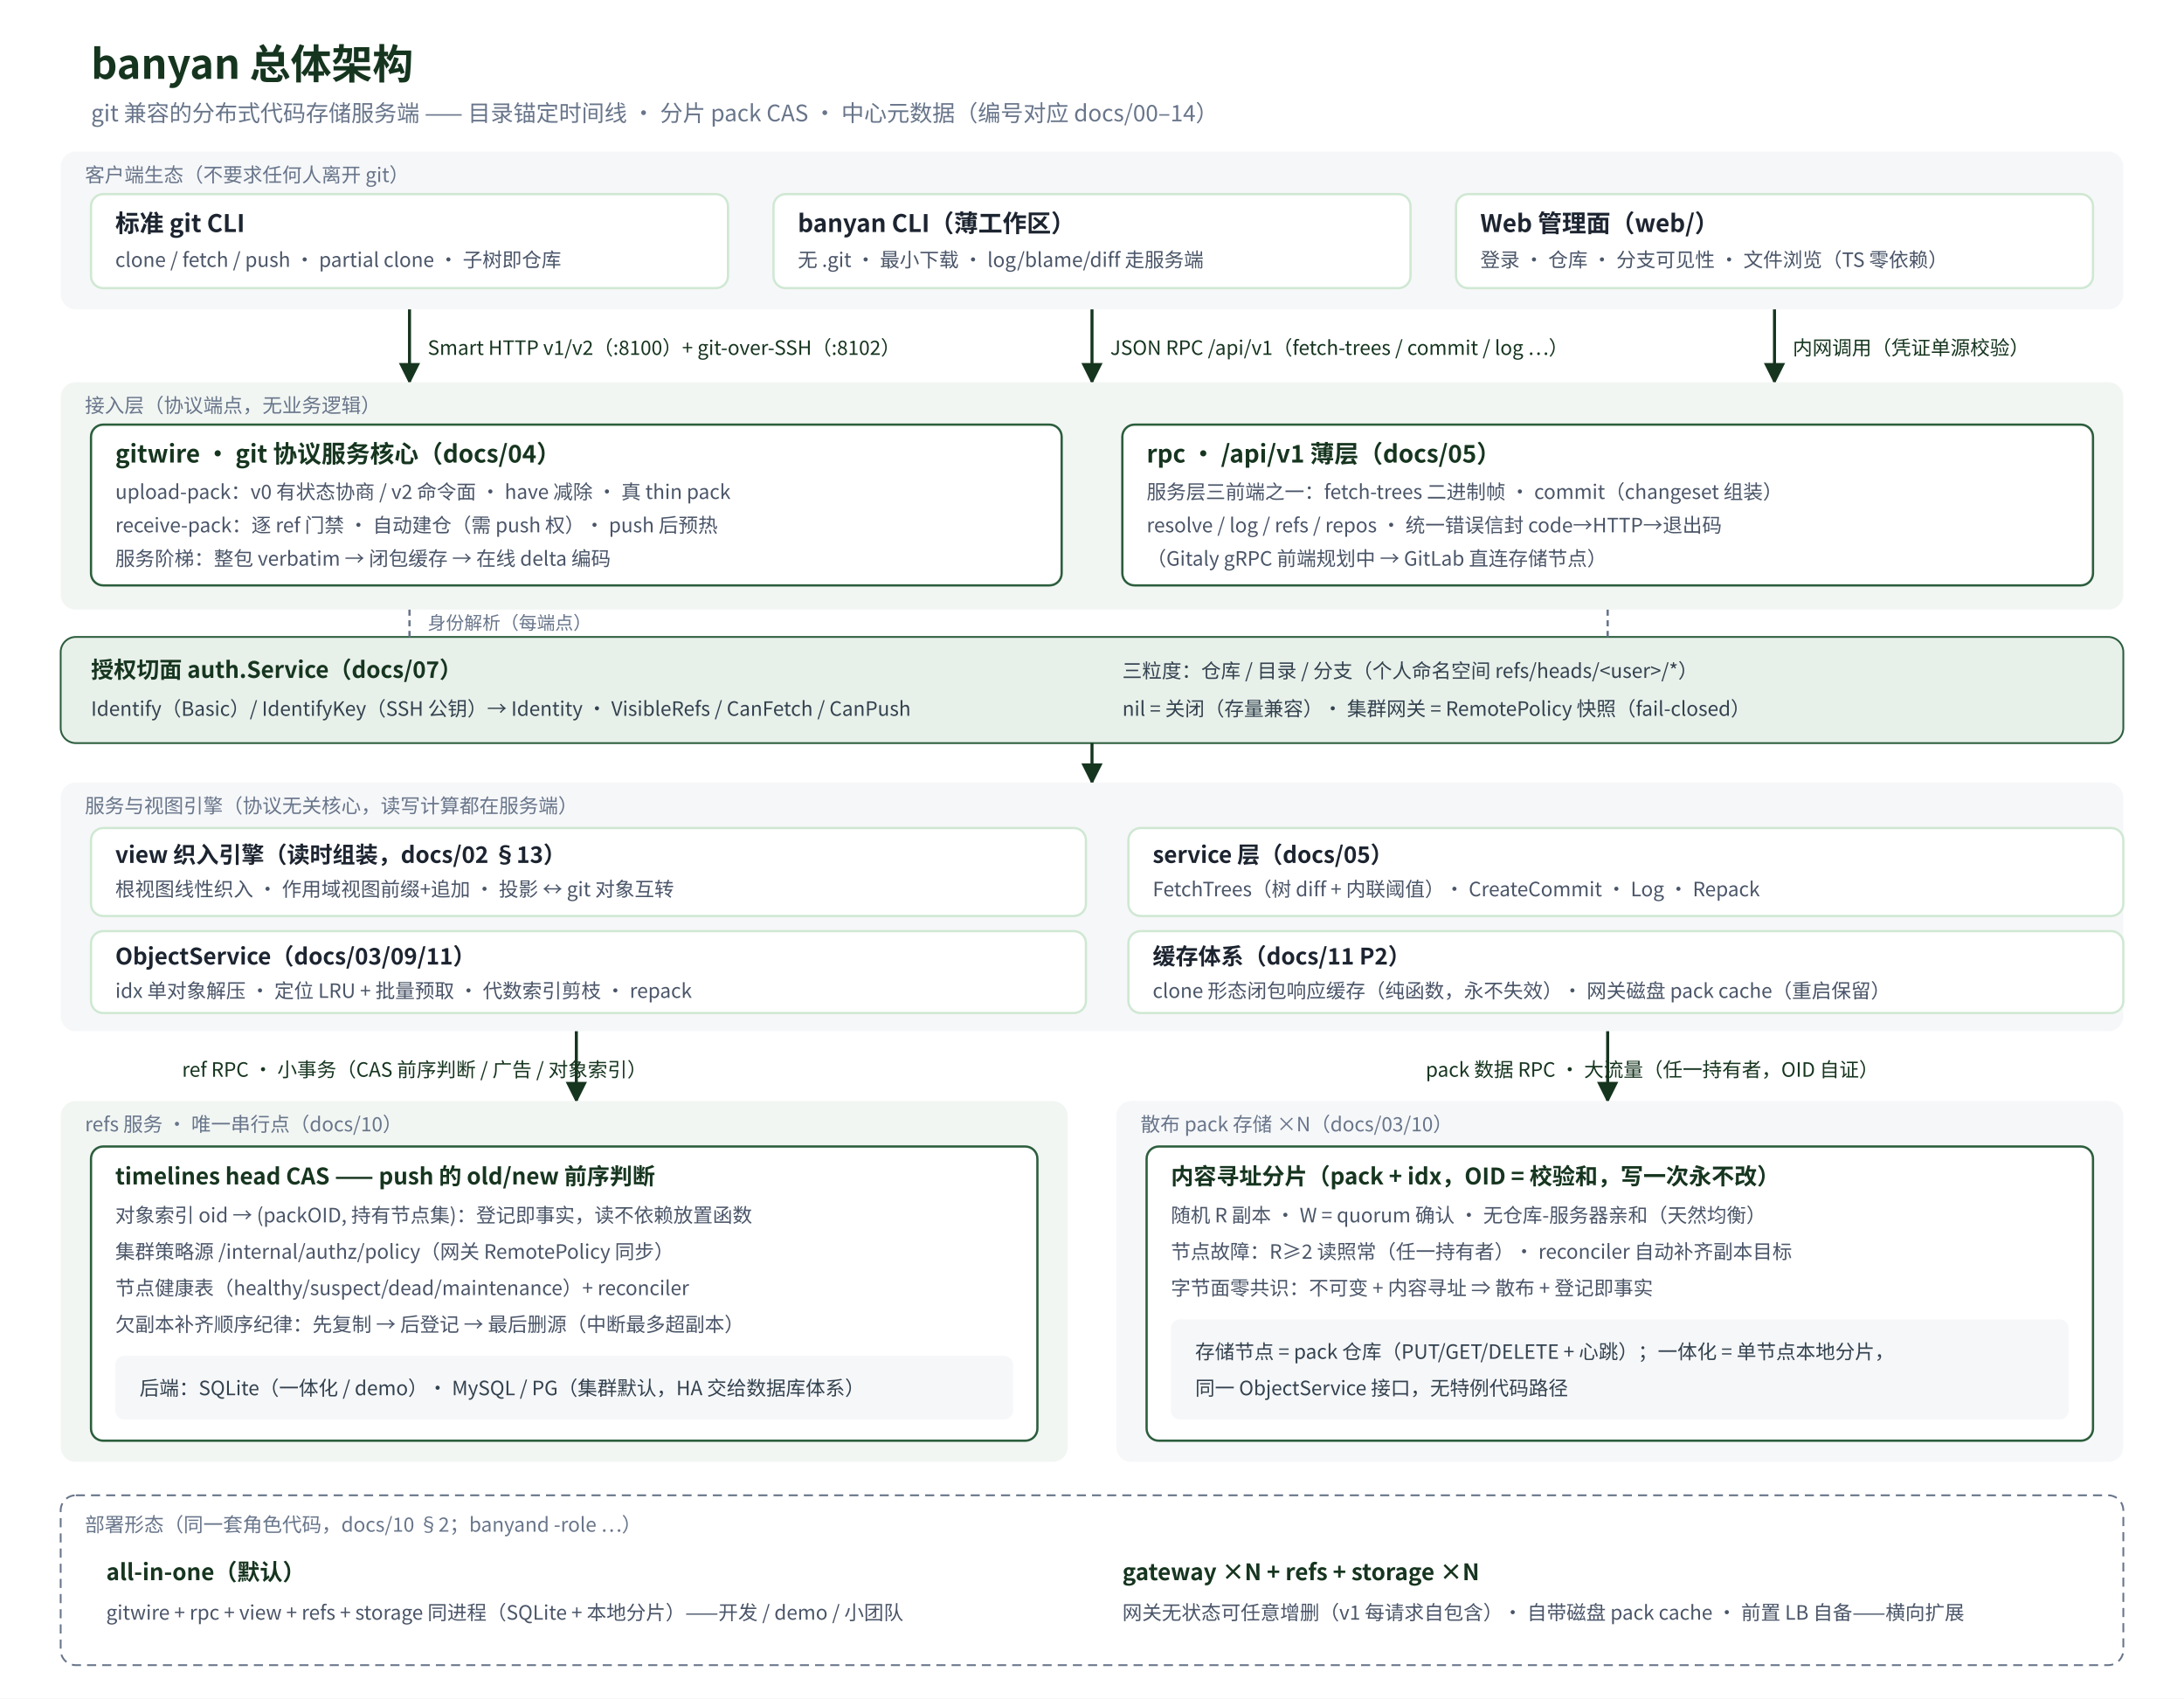
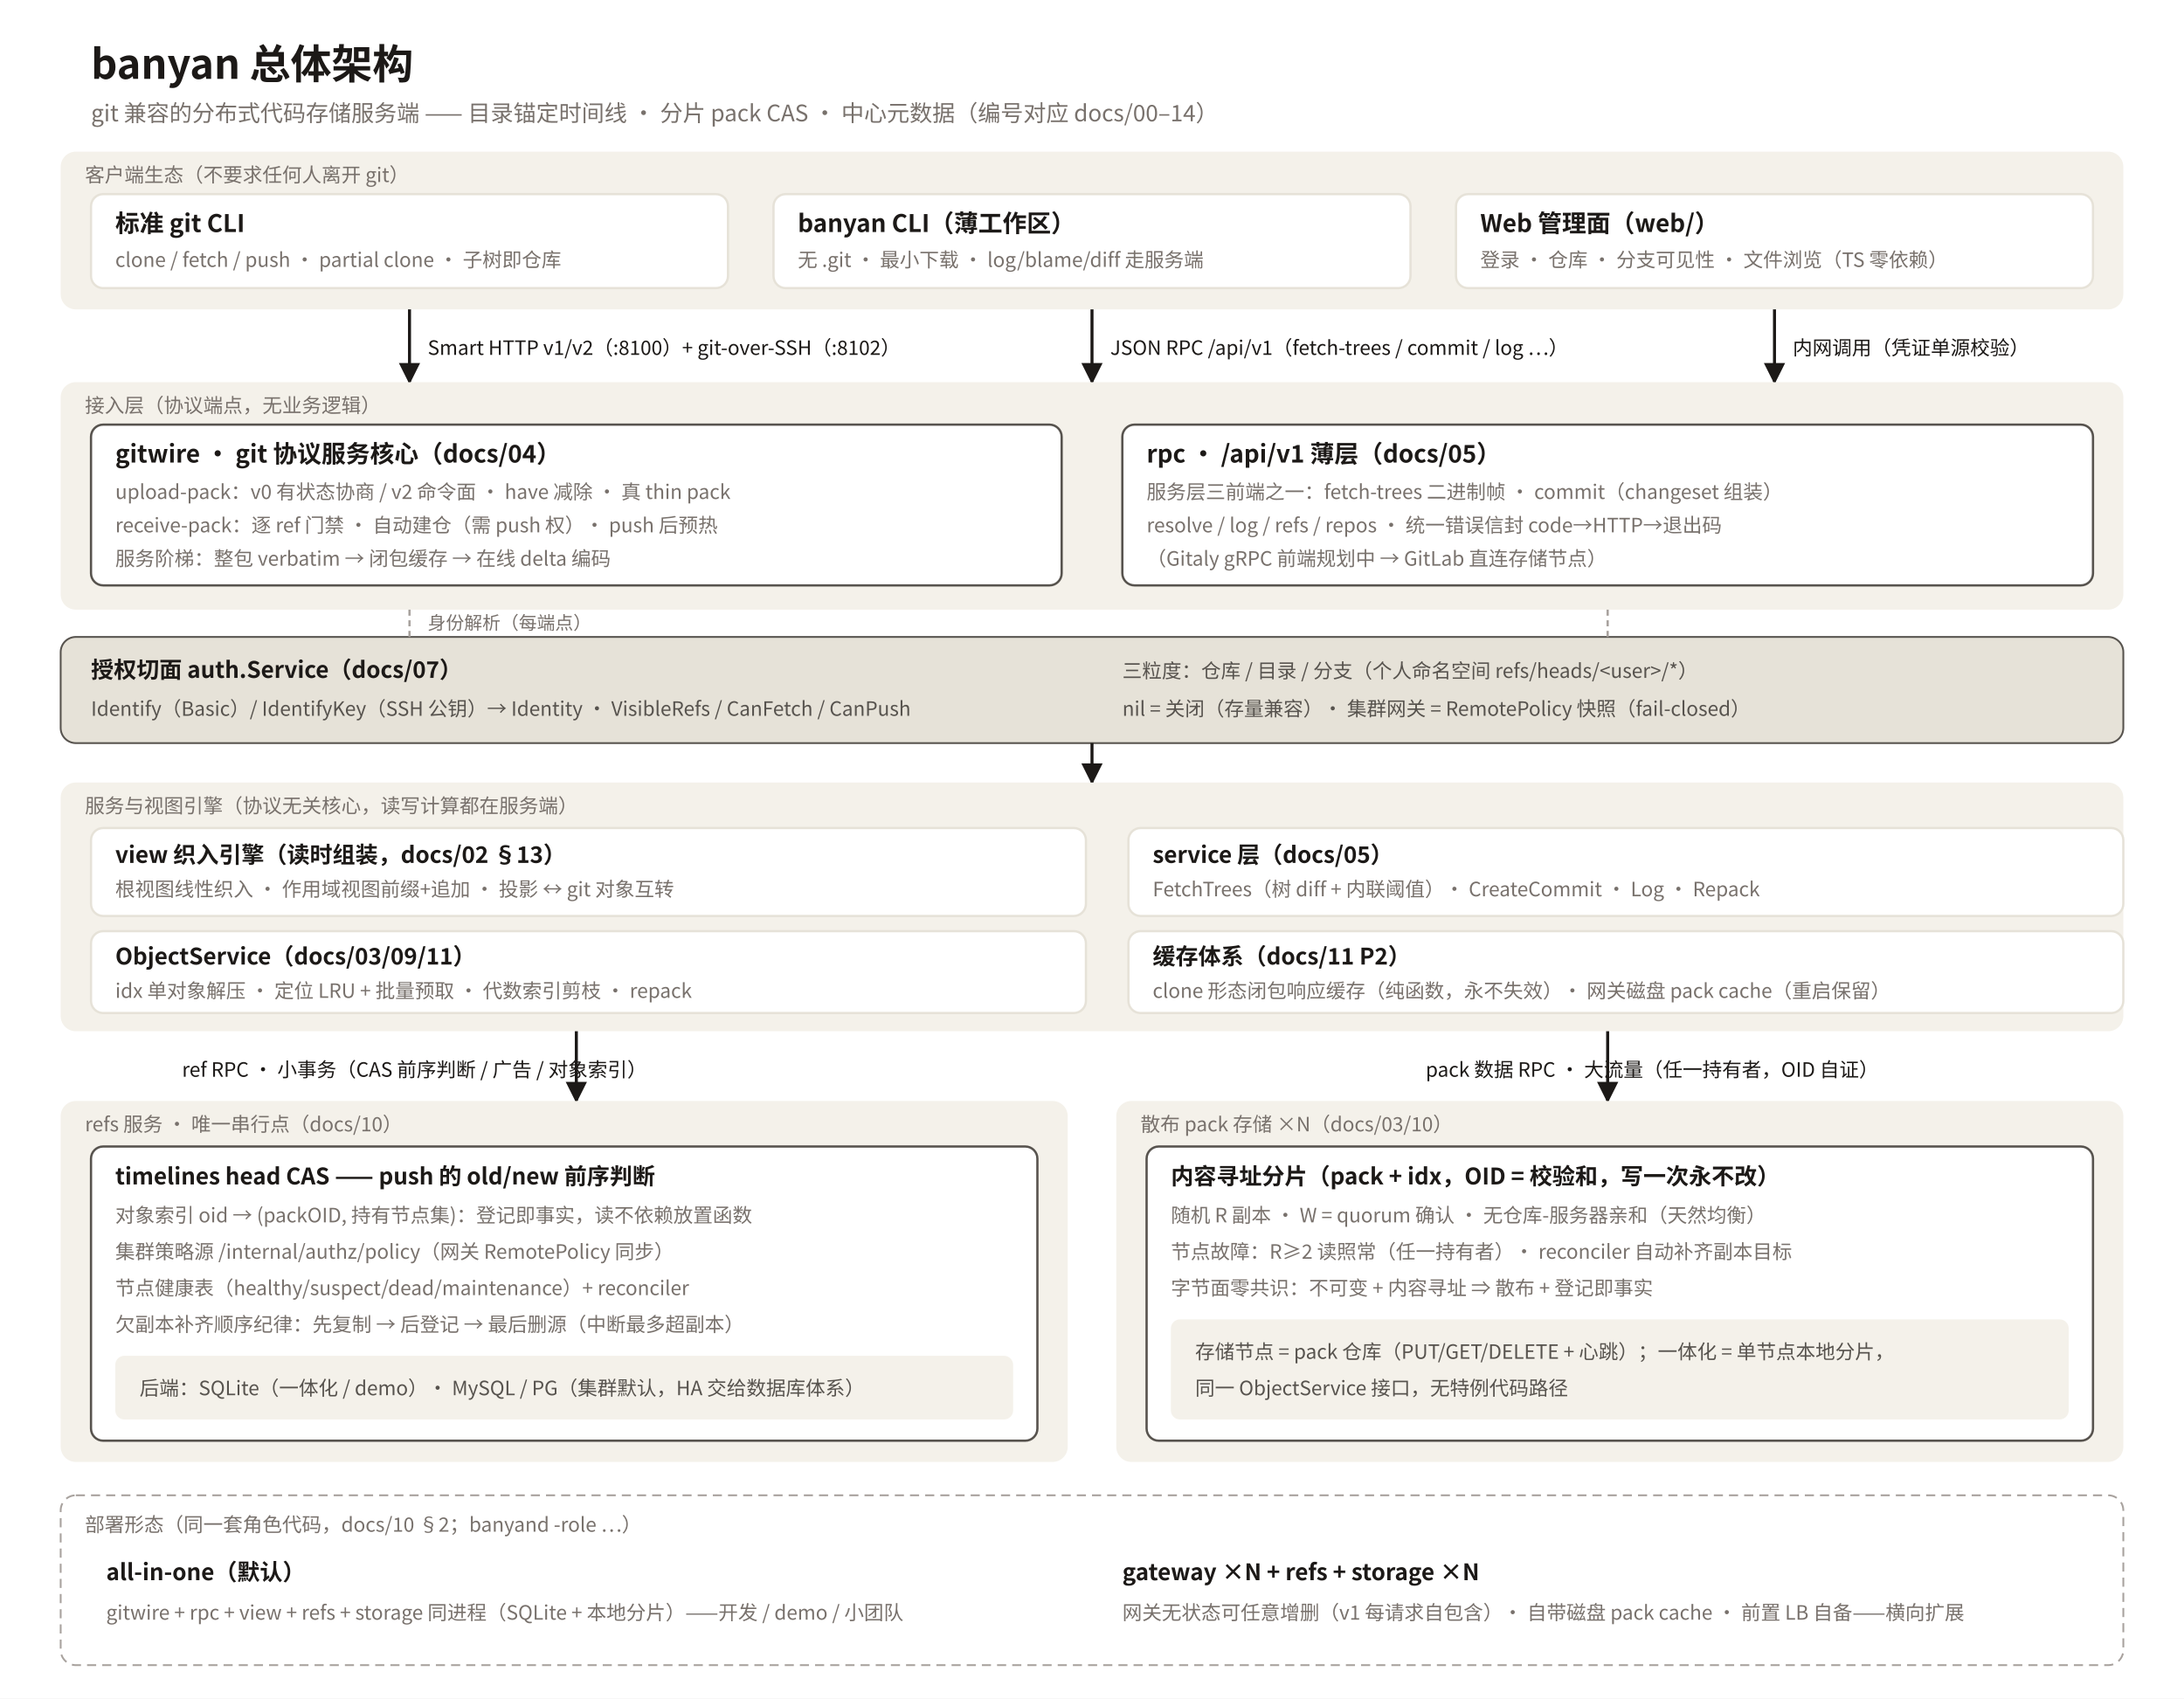
<svg xmlns="http://www.w3.org/2000/svg" width="1440" height="1120" viewBox="0 0 1440 1120" font-family="'Microsoft YaHei','Noto Sans CJK SC','PingFang SC',sans-serif">
  <defs>
    <marker id="ar" viewBox="0 0 10 10" refX="9" refY="5" markerWidth="7" markerHeight="7" orient="auto-start-reverse">
-       <path d="M0,0 L10,5 L0,10 z" fill="#16351f" />
+       <path d="M0,0 L10,5 L0,10 z" fill="#1c1917" />
    </marker>
    <marker id="ar2" viewBox="0 0 10 10" refX="9" refY="5" markerWidth="7" markerHeight="7" orient="auto-start-reverse">
-       <path d="M0,0 L10,5 L0,10 z" fill="#68758a" />
+       <path d="M0,0 L10,5 L0,10 z" fill="#78716c" />
    </marker>
  </defs>
  <rect width="1440" height="1120" fill="#ffffff" />
-   <text x="60" y="52" font-size="27" font-weight="700" fill="#16351f">banyan 总体架构</text>
-   <text x="60" y="80" font-size="15" fill="#68758a">git 兼容的分布式代码存储服务端 —— 目录锚定时间线 · 分片 pack CAS · 中心元数据（编号对应 docs/00–14）</text>
-   <rect x="40" y="100" width="1360" height="104" rx="10" fill="#f6f7f9" />
-   <text x="56" y="120" font-size="13" fill="#68758a">客户端生态（不要求任何人离开 git）</text>
+   <text x="60" y="52" font-size="27" font-weight="700" fill="#1c1917">banyan 总体架构</text>
+   <text x="60" y="80" font-size="15" fill="#78716c">git 兼容的分布式代码存储服务端 —— 目录锚定时间线 · 分片 pack CAS · 中心元数据（编号对应 docs/00–14）</text>
+   <rect x="40" y="100" width="1360" height="104" rx="10" fill="#f4f1ea" />
+   <text x="56" y="120" font-size="13" fill="#78716c">客户端生态（不要求任何人离开 git）</text>
  <g>
-     <rect x="60" y="128" width="420" height="62" rx="8" fill="#ffffff" stroke="#cfe8d2" stroke-width="1.5" />
-     <text x="76" y="153" font-size="16" font-weight="600" fill="#1c2430">标准 git CLI</text>
-     <text x="76" y="176" font-size="13" fill="#4a5568">clone / fetch / push · partial clone · 子树即仓库</text>
-     <rect x="510" y="128" width="420" height="62" rx="8" fill="#ffffff" stroke="#cfe8d2" stroke-width="1.5" />
-     <text x="526" y="153" font-size="16" font-weight="600" fill="#1c2430">banyan CLI（薄工作区）</text>
-     <text x="526" y="176" font-size="13" fill="#4a5568">无 .git · 最小下载 · log/blame/diff 走服务端</text>
-     <rect x="960" y="128" width="420" height="62" rx="8" fill="#ffffff" stroke="#cfe8d2" stroke-width="1.5" />
-     <text x="976" y="153" font-size="16" font-weight="600" fill="#1c2430">Web 管理面（web/）</text>
-     <text x="976" y="176" font-size="13" fill="#4a5568">登录 · 仓库 · 分支可见性 · 文件浏览（TS 零依赖）</text>
+     <rect x="60" y="128" width="420" height="62" rx="8" fill="#ffffff" stroke="#e6e2d8" stroke-width="1.5" />
+     <text x="76" y="153" font-size="16" font-weight="600" fill="#1c1917">标准 git CLI</text>
+     <text x="76" y="176" font-size="13" fill="#78716c">clone / fetch / push · partial clone · 子树即仓库</text>
+     <rect x="510" y="128" width="420" height="62" rx="8" fill="#ffffff" stroke="#e6e2d8" stroke-width="1.5" />
+     <text x="526" y="153" font-size="16" font-weight="600" fill="#1c1917">banyan CLI（薄工作区）</text>
+     <text x="526" y="176" font-size="13" fill="#78716c">无 .git · 最小下载 · log/blame/diff 走服务端</text>
+     <rect x="960" y="128" width="420" height="62" rx="8" fill="#ffffff" stroke="#e6e2d8" stroke-width="1.5" />
+     <text x="976" y="153" font-size="16" font-weight="600" fill="#1c1917">Web 管理面（web/）</text>
+     <text x="976" y="176" font-size="13" fill="#78716c">登录 · 仓库 · 分支可见性 · 文件浏览（TS 零依赖）</text>
  </g>
-   <line x1="270" y1="204" x2="270" y2="252" stroke="#16351f" stroke-width="2" marker-end="url(#ar)" />
-   <text x="282" y="234" font-size="13" fill="#16351f">Smart HTTP v1/v2（:8100）+ git-over-SSH（:8102）</text>
-   <line x1="720" y1="204" x2="720" y2="252" stroke="#16351f" stroke-width="2" marker-end="url(#ar)" />
-   <text x="732" y="234" font-size="13" fill="#16351f">JSON RPC /api/v1（fetch-trees / commit / log …）</text>
-   <line x1="1170" y1="204" x2="1170" y2="252" stroke="#16351f" stroke-width="2" marker-end="url(#ar)" />
-   <text x="1182" y="234" font-size="13" fill="#16351f">内网调用（凭证单源校验）</text>
-   <rect x="40" y="252" width="1360" height="150" rx="10" fill="#f2f6f3" />
-   <text x="56" y="272" font-size="13" fill="#68758a">接入层（协议端点，无业务逻辑）</text>
+   <line x1="270" y1="204" x2="270" y2="252" stroke="#1c1917" stroke-width="2" marker-end="url(#ar)" />
+   <text x="282" y="234" font-size="13" fill="#1c1917">Smart HTTP v1/v2（:8100）+ git-over-SSH（:8102）</text>
+   <line x1="720" y1="204" x2="720" y2="252" stroke="#1c1917" stroke-width="2" marker-end="url(#ar)" />
+   <text x="732" y="234" font-size="13" fill="#1c1917">JSON RPC /api/v1（fetch-trees / commit / log …）</text>
+   <line x1="1170" y1="204" x2="1170" y2="252" stroke="#1c1917" stroke-width="2" marker-end="url(#ar)" />
+   <text x="1182" y="234" font-size="13" fill="#1c1917">内网调用（凭证单源校验）</text>
+   <rect x="40" y="252" width="1360" height="150" rx="10" fill="#f4f1ea" />
+   <text x="56" y="272" font-size="13" fill="#78716c">接入层（协议端点，无业务逻辑）</text>
  <g>
-     <rect x="60" y="280" width="640" height="106" rx="8" fill="#ffffff" stroke="#2c5e3d" stroke-width="1.5" />
-     <text x="76" y="305" font-size="16" font-weight="600" fill="#16351f">gitwire · git 协议服务核心（docs/04）</text>
-     <text x="76" y="329" font-size="13" fill="#4a5568">upload-pack：v0 有状态协商 / v2 命令面 · have 减除 · 真 thin pack</text>
-     <text x="76" y="351" font-size="13" fill="#4a5568">receive-pack：逐 ref 门禁 · 自动建仓（需 push 权）· push 后预热</text>
-     <text x="76" y="373" font-size="13" fill="#4a5568">服务阶梯：整包 verbatim → 闭包缓存 → 在线 delta 编码</text>
-     <rect x="740" y="280" width="640" height="106" rx="8" fill="#ffffff" stroke="#2c5e3d" stroke-width="1.5" />
-     <text x="756" y="305" font-size="16" font-weight="600" fill="#16351f">rpc · /api/v1 薄层（docs/05）</text>
-     <text x="756" y="329" font-size="13" fill="#4a5568">服务层三前端之一：fetch-trees 二进制帧 · commit（changeset 组装）</text>
-     <text x="756" y="351" font-size="13" fill="#4a5568">resolve / log / refs / repos · 统一错误信封 code→HTTP→退出码</text>
-     <text x="756" y="373" font-size="13" fill="#4a5568">（Gitaly gRPC 前端规划中 → GitLab 直连存储节点）</text>
+     <rect x="60" y="280" width="640" height="106" rx="8" fill="#ffffff" stroke="#57534e" stroke-width="1.5" />
+     <text x="76" y="305" font-size="16" font-weight="600" fill="#1c1917">gitwire · git 协议服务核心（docs/04）</text>
+     <text x="76" y="329" font-size="13" fill="#78716c">upload-pack：v0 有状态协商 / v2 命令面 · have 减除 · 真 thin pack</text>
+     <text x="76" y="351" font-size="13" fill="#78716c">receive-pack：逐 ref 门禁 · 自动建仓（需 push 权）· push 后预热</text>
+     <text x="76" y="373" font-size="13" fill="#78716c">服务阶梯：整包 verbatim → 闭包缓存 → 在线 delta 编码</text>
+     <rect x="740" y="280" width="640" height="106" rx="8" fill="#ffffff" stroke="#57534e" stroke-width="1.5" />
+     <text x="756" y="305" font-size="16" font-weight="600" fill="#1c1917">rpc · /api/v1 薄层（docs/05）</text>
+     <text x="756" y="329" font-size="13" fill="#78716c">服务层三前端之一：fetch-trees 二进制帧 · commit（changeset 组装）</text>
+     <text x="756" y="351" font-size="13" fill="#78716c">resolve / log / refs / repos · 统一错误信封 code→HTTP→退出码</text>
+     <text x="756" y="373" font-size="13" fill="#78716c">（Gitaly gRPC 前端规划中 → GitLab 直连存储节点）</text>
  </g>
-   <rect x="40" y="420" width="1360" height="70" rx="10" fill="#e8f0ea" stroke="#2c5e3d" stroke-width="1.2" stroke-dasharray="none" />
-   <text x="60" y="447" font-size="15" font-weight="700" fill="#16351f">授权切面 auth.Service（docs/07）</text>
-   <text x="60" y="472" font-size="13" fill="#33424f">Identify（Basic）/ IdentifyKey（SSH 公钥）→ Identity · VisibleRefs / CanFetch / CanPush</text>
-   <text x="740" y="447" font-size="13" fill="#33424f">三粒度：仓库 / 目录 / 分支（个人命名空间 refs/heads/&lt;user&gt;/*）</text>
-   <text x="740" y="472" font-size="13" fill="#33424f">nil = 关闭（存量兼容）· 集群网关 = RemotePolicy 快照（fail-closed）</text>
-   <line x1="270" y1="402" x2="270" y2="420" stroke="#68758a" stroke-width="1.5" stroke-dasharray="4 3" />
-   <line x1="1060" y1="402" x2="1060" y2="420" stroke="#68758a" stroke-width="1.5" stroke-dasharray="4 3" />
-   <text x="282" y="415" font-size="12" fill="#68758a">身份解析（每端点）</text>
-   <line x1="720" y1="490" x2="720" y2="516" stroke="#16351f" stroke-width="2" marker-end="url(#ar)" />
-   <rect x="40" y="516" width="1360" height="164" rx="10" fill="#f6f7f9" />
-   <text x="56" y="536" font-size="13" fill="#68758a">服务与视图引擎（协议无关核心，读写计算都在服务端）</text>
+   <rect x="40" y="420" width="1360" height="70" rx="10" fill="#e6e2d8" stroke="#57534e" stroke-width="1.2" stroke-dasharray="none" />
+   <text x="60" y="447" font-size="15" font-weight="700" fill="#1c1917">授权切面 auth.Service（docs/07）</text>
+   <text x="60" y="472" font-size="13" fill="#57534e">Identify（Basic）/ IdentifyKey（SSH 公钥）→ Identity · VisibleRefs / CanFetch / CanPush</text>
+   <text x="740" y="447" font-size="13" fill="#57534e">三粒度：仓库 / 目录 / 分支（个人命名空间 refs/heads/&lt;user&gt;/*）</text>
+   <text x="740" y="472" font-size="13" fill="#57534e">nil = 关闭（存量兼容）· 集群网关 = RemotePolicy 快照（fail-closed）</text>
+   <line x1="270" y1="402" x2="270" y2="420" stroke="#a8a29e" stroke-width="1.5" stroke-dasharray="4 3" />
+   <line x1="1060" y1="402" x2="1060" y2="420" stroke="#a8a29e" stroke-width="1.5" stroke-dasharray="4 3" />
+   <text x="282" y="415" font-size="12" fill="#78716c">身份解析（每端点）</text>
+   <line x1="720" y1="490" x2="720" y2="516" stroke="#1c1917" stroke-width="2" marker-end="url(#ar)" />
+   <rect x="40" y="516" width="1360" height="164" rx="10" fill="#f4f1ea" />
+   <text x="56" y="536" font-size="13" fill="#78716c">服务与视图引擎（协议无关核心，读写计算都在服务端）</text>
  <g>
-     <rect x="60" y="546" width="656" height="58" rx="8" fill="#ffffff" stroke="#cfe8d2" stroke-width="1.5" />
-     <text x="76" y="569" font-size="15" font-weight="600" fill="#1c2430">view 织入引擎（读时组装，docs/02 §13）</text>
-     <text x="76" y="591" font-size="13" fill="#4a5568">根视图线性织入 · 作用域视图前缀+追加 · 投影 ↔ git 对象互转</text>
-     <rect x="744" y="546" width="656" height="58" rx="8" fill="#ffffff" stroke="#cfe8d2" stroke-width="1.5" />
-     <text x="760" y="569" font-size="15" font-weight="600" fill="#1c2430">service 层（docs/05）</text>
-     <text x="760" y="591" font-size="13" fill="#4a5568">FetchTrees（树 diff + 内联阈值）· CreateCommit · Log · Repack</text>
-     <rect x="60" y="614" width="656" height="54" rx="8" fill="#ffffff" stroke="#cfe8d2" stroke-width="1.5" />
-     <text x="76" y="636" font-size="15" font-weight="600" fill="#1c2430">ObjectService（docs/03/09/11）</text>
-     <text x="76" y="658" font-size="13" fill="#4a5568">idx 单对象解压 · 定位 LRU + 批量预取 · 代数索引剪枝 · repack</text>
-     <rect x="744" y="614" width="656" height="54" rx="8" fill="#ffffff" stroke="#cfe8d2" stroke-width="1.5" />
-     <text x="760" y="636" font-size="15" font-weight="600" fill="#1c2430">缓存体系（docs/11 P2）</text>
-     <text x="760" y="658" font-size="13" fill="#4a5568">clone 形态闭包响应缓存（纯函数，永不失效）· 网关磁盘 pack cache（重启保留）</text>
+     <rect x="60" y="546" width="656" height="58" rx="8" fill="#ffffff" stroke="#e6e2d8" stroke-width="1.5" />
+     <text x="76" y="569" font-size="15" font-weight="600" fill="#1c1917">view 织入引擎（读时组装，docs/02 §13）</text>
+     <text x="76" y="591" font-size="13" fill="#78716c">根视图线性织入 · 作用域视图前缀+追加 · 投影 ↔ git 对象互转</text>
+     <rect x="744" y="546" width="656" height="58" rx="8" fill="#ffffff" stroke="#e6e2d8" stroke-width="1.5" />
+     <text x="760" y="569" font-size="15" font-weight="600" fill="#1c1917">service 层（docs/05）</text>
+     <text x="760" y="591" font-size="13" fill="#78716c">FetchTrees（树 diff + 内联阈值）· CreateCommit · Log · Repack</text>
+     <rect x="60" y="614" width="656" height="54" rx="8" fill="#ffffff" stroke="#e6e2d8" stroke-width="1.5" />
+     <text x="76" y="636" font-size="15" font-weight="600" fill="#1c1917">ObjectService（docs/03/09/11）</text>
+     <text x="76" y="658" font-size="13" fill="#78716c">idx 单对象解压 · 定位 LRU + 批量预取 · 代数索引剪枝 · repack</text>
+     <rect x="744" y="614" width="656" height="54" rx="8" fill="#ffffff" stroke="#e6e2d8" stroke-width="1.5" />
+     <text x="760" y="636" font-size="15" font-weight="600" fill="#1c1917">缓存体系（docs/11 P2）</text>
+     <text x="760" y="658" font-size="13" fill="#78716c">clone 形态闭包响应缓存（纯函数，永不失效）· 网关磁盘 pack cache（重启保留）</text>
  </g>
-   <line x1="380" y1="680" x2="380" y2="726" stroke="#16351f" stroke-width="2" marker-end="url(#ar)" />
-   <text x="120" y="710" font-size="13" fill="#16351f">ref RPC · 小事务（CAS 前序判断 / 广告 / 对象索引）</text>
-   <line x1="1060" y1="680" x2="1060" y2="726" stroke="#16351f" stroke-width="2" marker-end="url(#ar)" />
-   <text x="940" y="710" font-size="13" fill="#16351f">pack 数据 RPC · 大流量（任一持有者，OID 自证）</text>
-   <rect x="40" y="726" width="664" height="238" rx="10" fill="#f2f6f3" />
-   <text x="56" y="746" font-size="13" fill="#68758a">refs 服务 · 唯一串行点（docs/10）</text>
+   <line x1="380" y1="680" x2="380" y2="726" stroke="#1c1917" stroke-width="2" marker-end="url(#ar)" />
+   <text x="120" y="710" font-size="13" fill="#1c1917">ref RPC · 小事务（CAS 前序判断 / 广告 / 对象索引）</text>
+   <line x1="1060" y1="680" x2="1060" y2="726" stroke="#1c1917" stroke-width="2" marker-end="url(#ar)" />
+   <text x="940" y="710" font-size="13" fill="#1c1917">pack 数据 RPC · 大流量（任一持有者，OID 自证）</text>
+   <rect x="40" y="726" width="664" height="238" rx="10" fill="#f4f1ea" />
+   <text x="56" y="746" font-size="13" fill="#78716c">refs 服务 · 唯一串行点（docs/10）</text>
  <g>
-     <rect x="60" y="756" width="624" height="194" rx="8" fill="#ffffff" stroke="#2c5e3d" stroke-width="1.5" />
-     <text x="76" y="781" font-size="15" font-weight="600" fill="#16351f">timelines head CAS —— push 的 old/new 前序判断</text>
-     <text x="76" y="806" font-size="13" fill="#4a5568">对象索引 oid → (packOID, 持有节点集)：登记即事实，读不依赖放置函数</text>
-     <text x="76" y="830" font-size="13" fill="#4a5568">集群策略源 /internal/authz/policy（网关 RemotePolicy 同步）</text>
-     <text x="76" y="854" font-size="13" fill="#4a5568">节点健康表（healthy/suspect/dead/maintenance）+ reconciler</text>
-     <text x="76" y="878" font-size="13" fill="#4a5568">欠副本补齐顺序纪律：先复制 → 后登记 → 最后删源（中断最多超副本）</text>
-     <rect x="76" y="894" width="592" height="42" rx="6" fill="#f6f7f9" />
-     <text x="92" y="920" font-size="13" fill="#33424f">后端：SQLite（一体化 / demo）· MySQL / PG（集群默认，HA 交给数据库体系）</text>
+     <rect x="60" y="756" width="624" height="194" rx="8" fill="#ffffff" stroke="#57534e" stroke-width="1.5" />
+     <text x="76" y="781" font-size="15" font-weight="600" fill="#1c1917">timelines head CAS —— push 的 old/new 前序判断</text>
+     <text x="76" y="806" font-size="13" fill="#78716c">对象索引 oid → (packOID, 持有节点集)：登记即事实，读不依赖放置函数</text>
+     <text x="76" y="830" font-size="13" fill="#78716c">集群策略源 /internal/authz/policy（网关 RemotePolicy 同步）</text>
+     <text x="76" y="854" font-size="13" fill="#78716c">节点健康表（healthy/suspect/dead/maintenance）+ reconciler</text>
+     <text x="76" y="878" font-size="13" fill="#78716c">欠副本补齐顺序纪律：先复制 → 后登记 → 最后删源（中断最多超副本）</text>
+     <rect x="76" y="894" width="592" height="42" rx="6" fill="#f4f1ea" />
+     <text x="92" y="920" font-size="13" fill="#57534e">后端：SQLite（一体化 / demo）· MySQL / PG（集群默认，HA 交给数据库体系）</text>
  </g>
-   <rect x="736" y="726" width="664" height="238" rx="10" fill="#f6f7f9" />
-   <text x="752" y="746" font-size="13" fill="#68758a">散布 pack 存储 ×N（docs/03/10）</text>
+   <rect x="736" y="726" width="664" height="238" rx="10" fill="#f4f1ea" />
+   <text x="752" y="746" font-size="13" fill="#78716c">散布 pack 存储 ×N（docs/03/10）</text>
  <g>
-     <rect x="756" y="756" width="624" height="194" rx="8" fill="#ffffff" stroke="#2c5e3d" stroke-width="1.5" />
-     <text x="772" y="781" font-size="15" font-weight="600" fill="#16351f">内容寻址分片（pack + idx，OID = 校验和，写一次永不改）</text>
-     <text x="772" y="806" font-size="13" fill="#4a5568">随机 R 副本 · W = quorum 确认 · 无仓库-服务器亲和（天然均衡）</text>
-     <text x="772" y="830" font-size="13" fill="#4a5568">节点故障：R≥2 读照常（任一持有者）· reconciler 自动补齐副本目标</text>
-     <text x="772" y="854" font-size="13" fill="#4a5568">字节面零共识：不可变 + 内容寻址 ⇒ 散布 + 登记即事实</text>
-     <rect x="772" y="870" width="592" height="66" rx="6" fill="#f6f7f9" />
-     <text x="788" y="896" font-size="13" fill="#33424f">存储节点 = pack 仓库（PUT/GET/DELETE + 心跳）；一体化 = 单节点本地分片，</text>
-     <text x="788" y="920" font-size="13" fill="#33424f">同一 ObjectService 接口，无特例代码路径</text>
+     <rect x="756" y="756" width="624" height="194" rx="8" fill="#ffffff" stroke="#57534e" stroke-width="1.5" />
+     <text x="772" y="781" font-size="15" font-weight="600" fill="#1c1917">内容寻址分片（pack + idx，OID = 校验和，写一次永不改）</text>
+     <text x="772" y="806" font-size="13" fill="#78716c">随机 R 副本 · W = quorum 确认 · 无仓库-服务器亲和（天然均衡）</text>
+     <text x="772" y="830" font-size="13" fill="#78716c">节点故障：R≥2 读照常（任一持有者）· reconciler 自动补齐副本目标</text>
+     <text x="772" y="854" font-size="13" fill="#78716c">字节面零共识：不可变 + 内容寻址 ⇒ 散布 + 登记即事实</text>
+     <rect x="772" y="870" width="592" height="66" rx="6" fill="#f4f1ea" />
+     <text x="788" y="896" font-size="13" fill="#57534e">存储节点 = pack 仓库（PUT/GET/DELETE + 心跳）；一体化 = 单节点本地分片，</text>
+     <text x="788" y="920" font-size="13" fill="#57534e">同一 ObjectService 接口，无特例代码路径</text>
  </g>
-   <rect x="40" y="986" width="1360" height="112" rx="10" fill="#ffffff" stroke="#68758a" stroke-width="1.2" stroke-dasharray="6 4" />
-   <text x="56" y="1010" font-size="13" fill="#68758a">部署形态（同一套角色代码，docs/10 §2；banyand -role …）</text>
-   <text x="70" y="1042" font-size="15" font-weight="600" fill="#16351f">all-in-one（默认）</text>
-   <text x="70" y="1068" font-size="13" fill="#4a5568">gitwire + rpc + view + refs + storage 同进程（SQLite + 本地分片）——开发 / demo / 小团队</text>
-   <text x="740" y="1042" font-size="15" font-weight="600" fill="#16351f">gateway ×N + refs + storage ×N</text>
-   <text x="740" y="1068" font-size="13" fill="#4a5568">网关无状态可任意增删（v1 每请求自包含）· 自带磁盘 pack cache · 前置 LB 自备——横向扩展</text>
+   <rect x="40" y="986" width="1360" height="112" rx="10" fill="#ffffff" stroke="#a8a29e" stroke-width="1.2" stroke-dasharray="6 4" />
+   <text x="56" y="1010" font-size="13" fill="#78716c">部署形态（同一套角色代码，docs/10 §2；banyand -role …）</text>
+   <text x="70" y="1042" font-size="15" font-weight="600" fill="#1c1917">all-in-one（默认）</text>
+   <text x="70" y="1068" font-size="13" fill="#78716c">gitwire + rpc + view + refs + storage 同进程（SQLite + 本地分片）——开发 / demo / 小团队</text>
+   <text x="740" y="1042" font-size="15" font-weight="600" fill="#1c1917">gateway ×N + refs + storage ×N</text>
+   <text x="740" y="1068" font-size="13" fill="#78716c">网关无状态可任意增删（v1 每请求自包含）· 自带磁盘 pack cache · 前置 LB 自备——横向扩展</text>
</svg>
